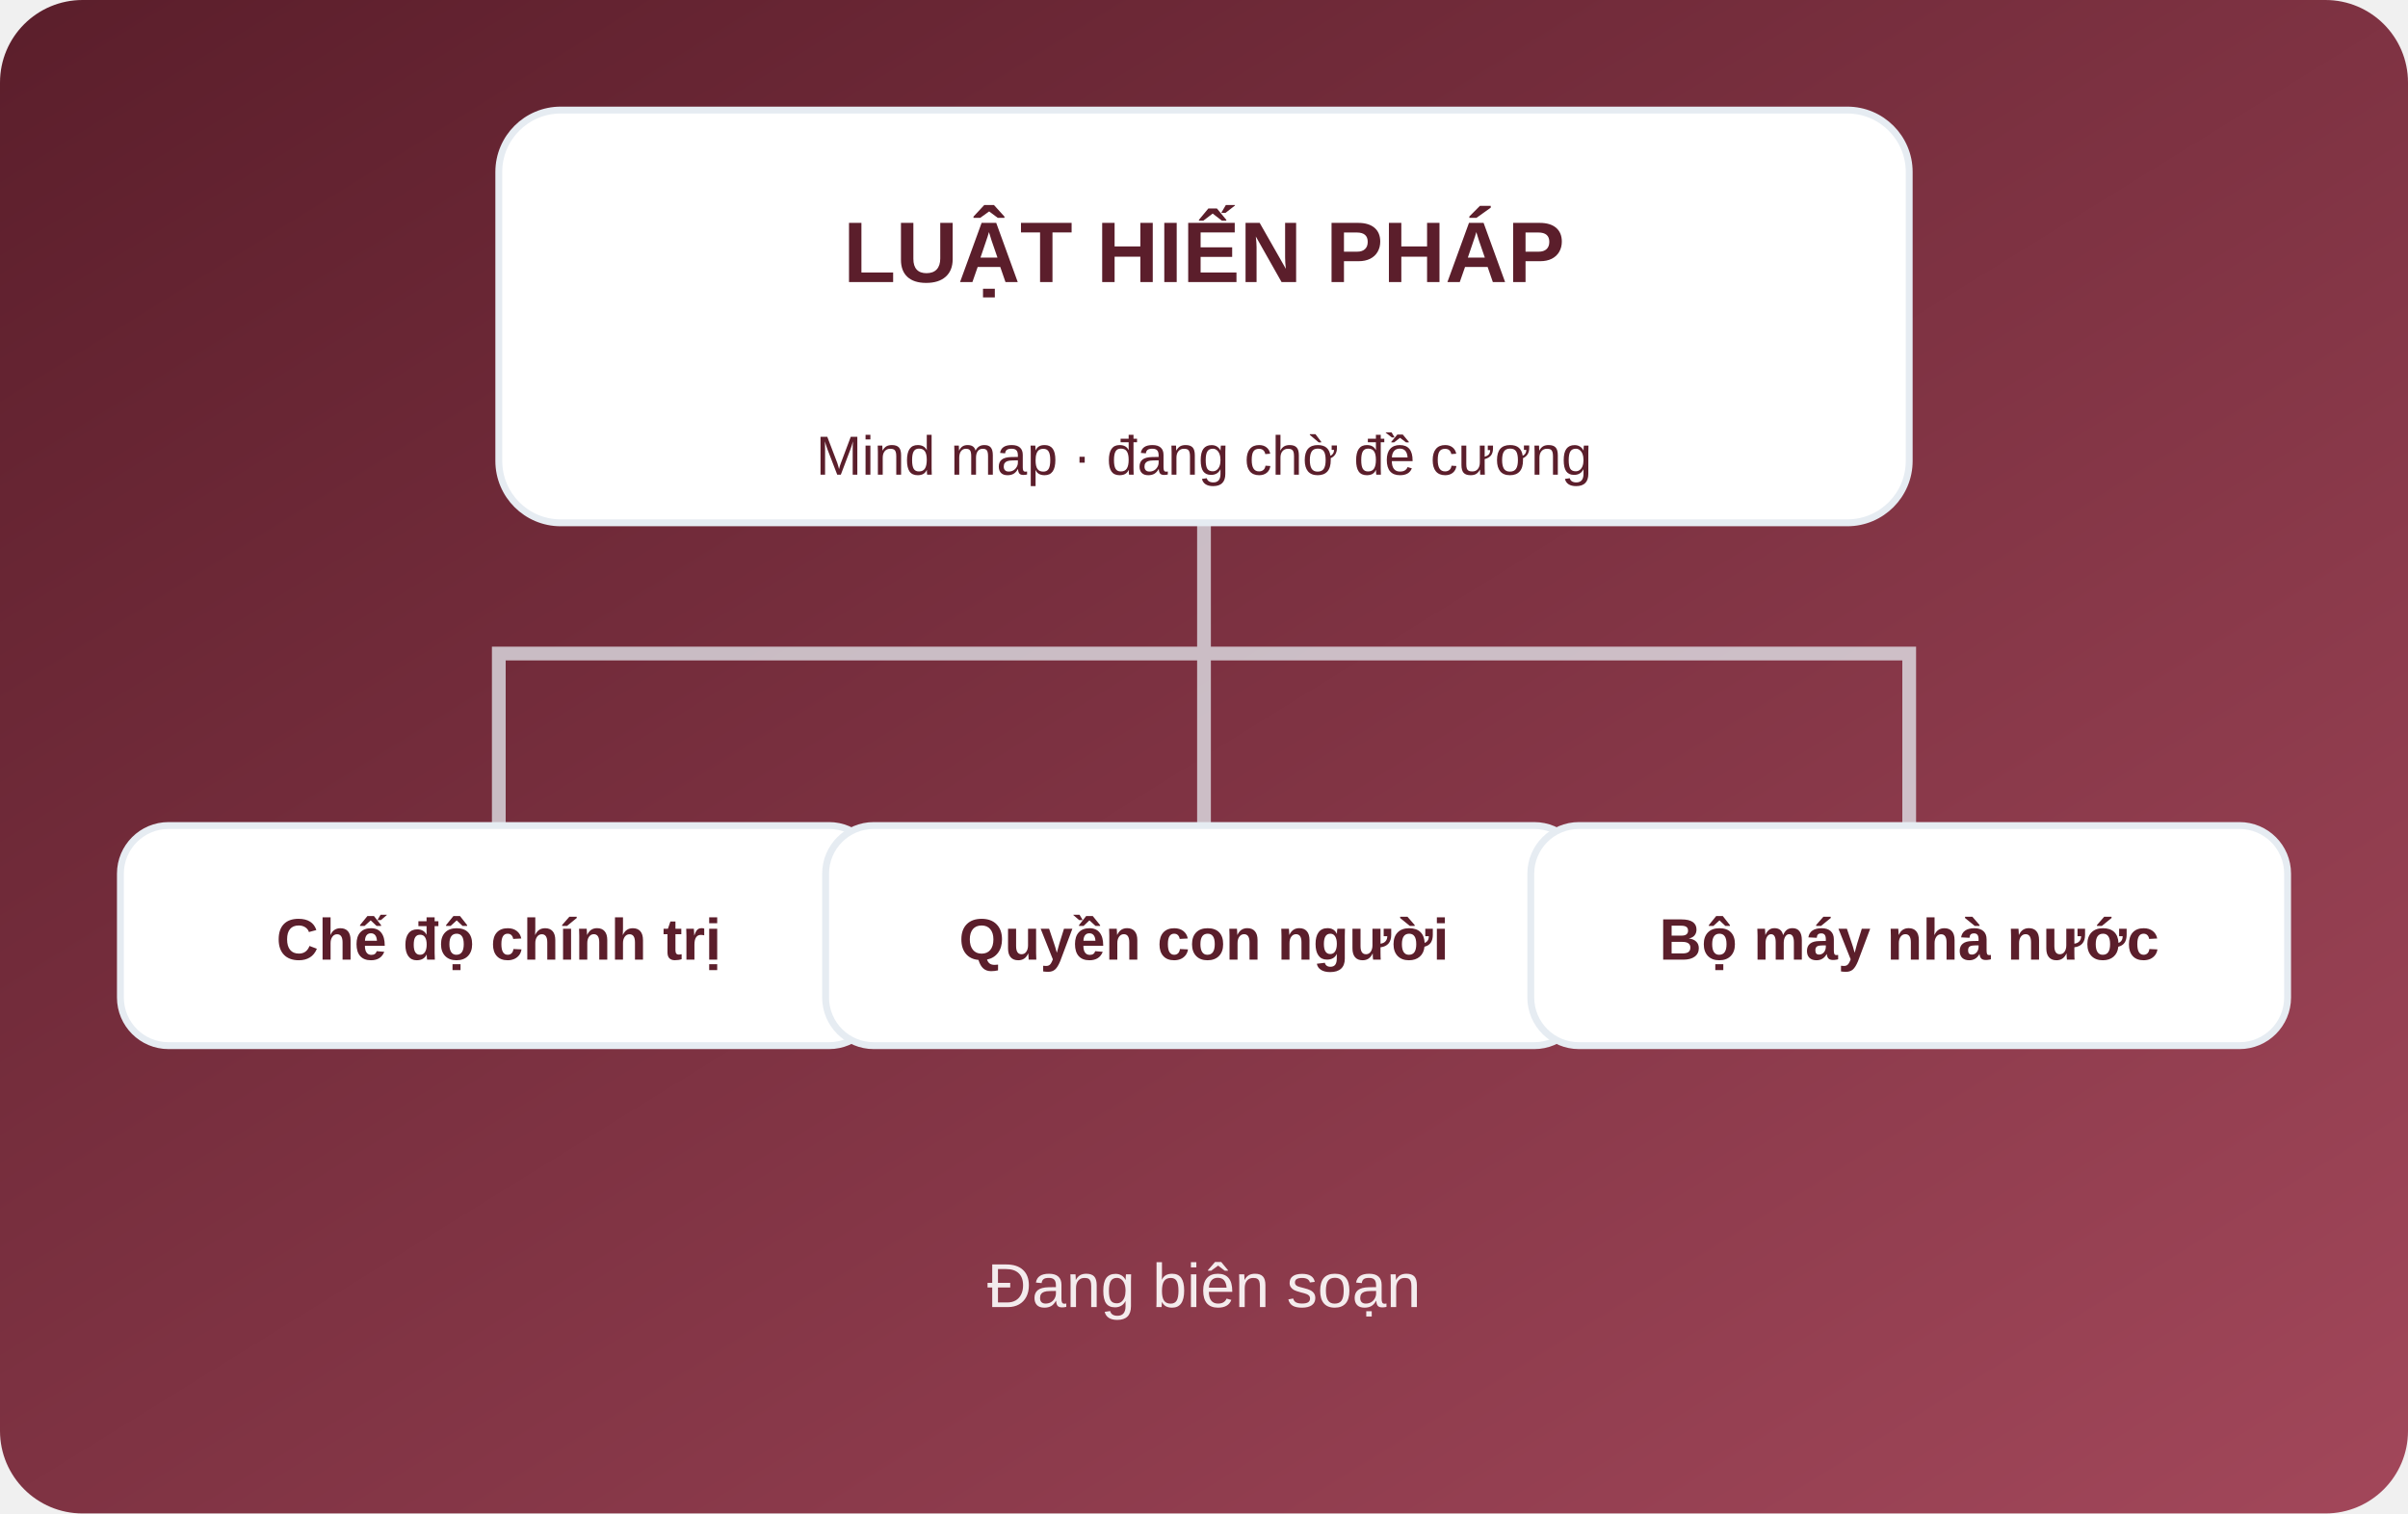
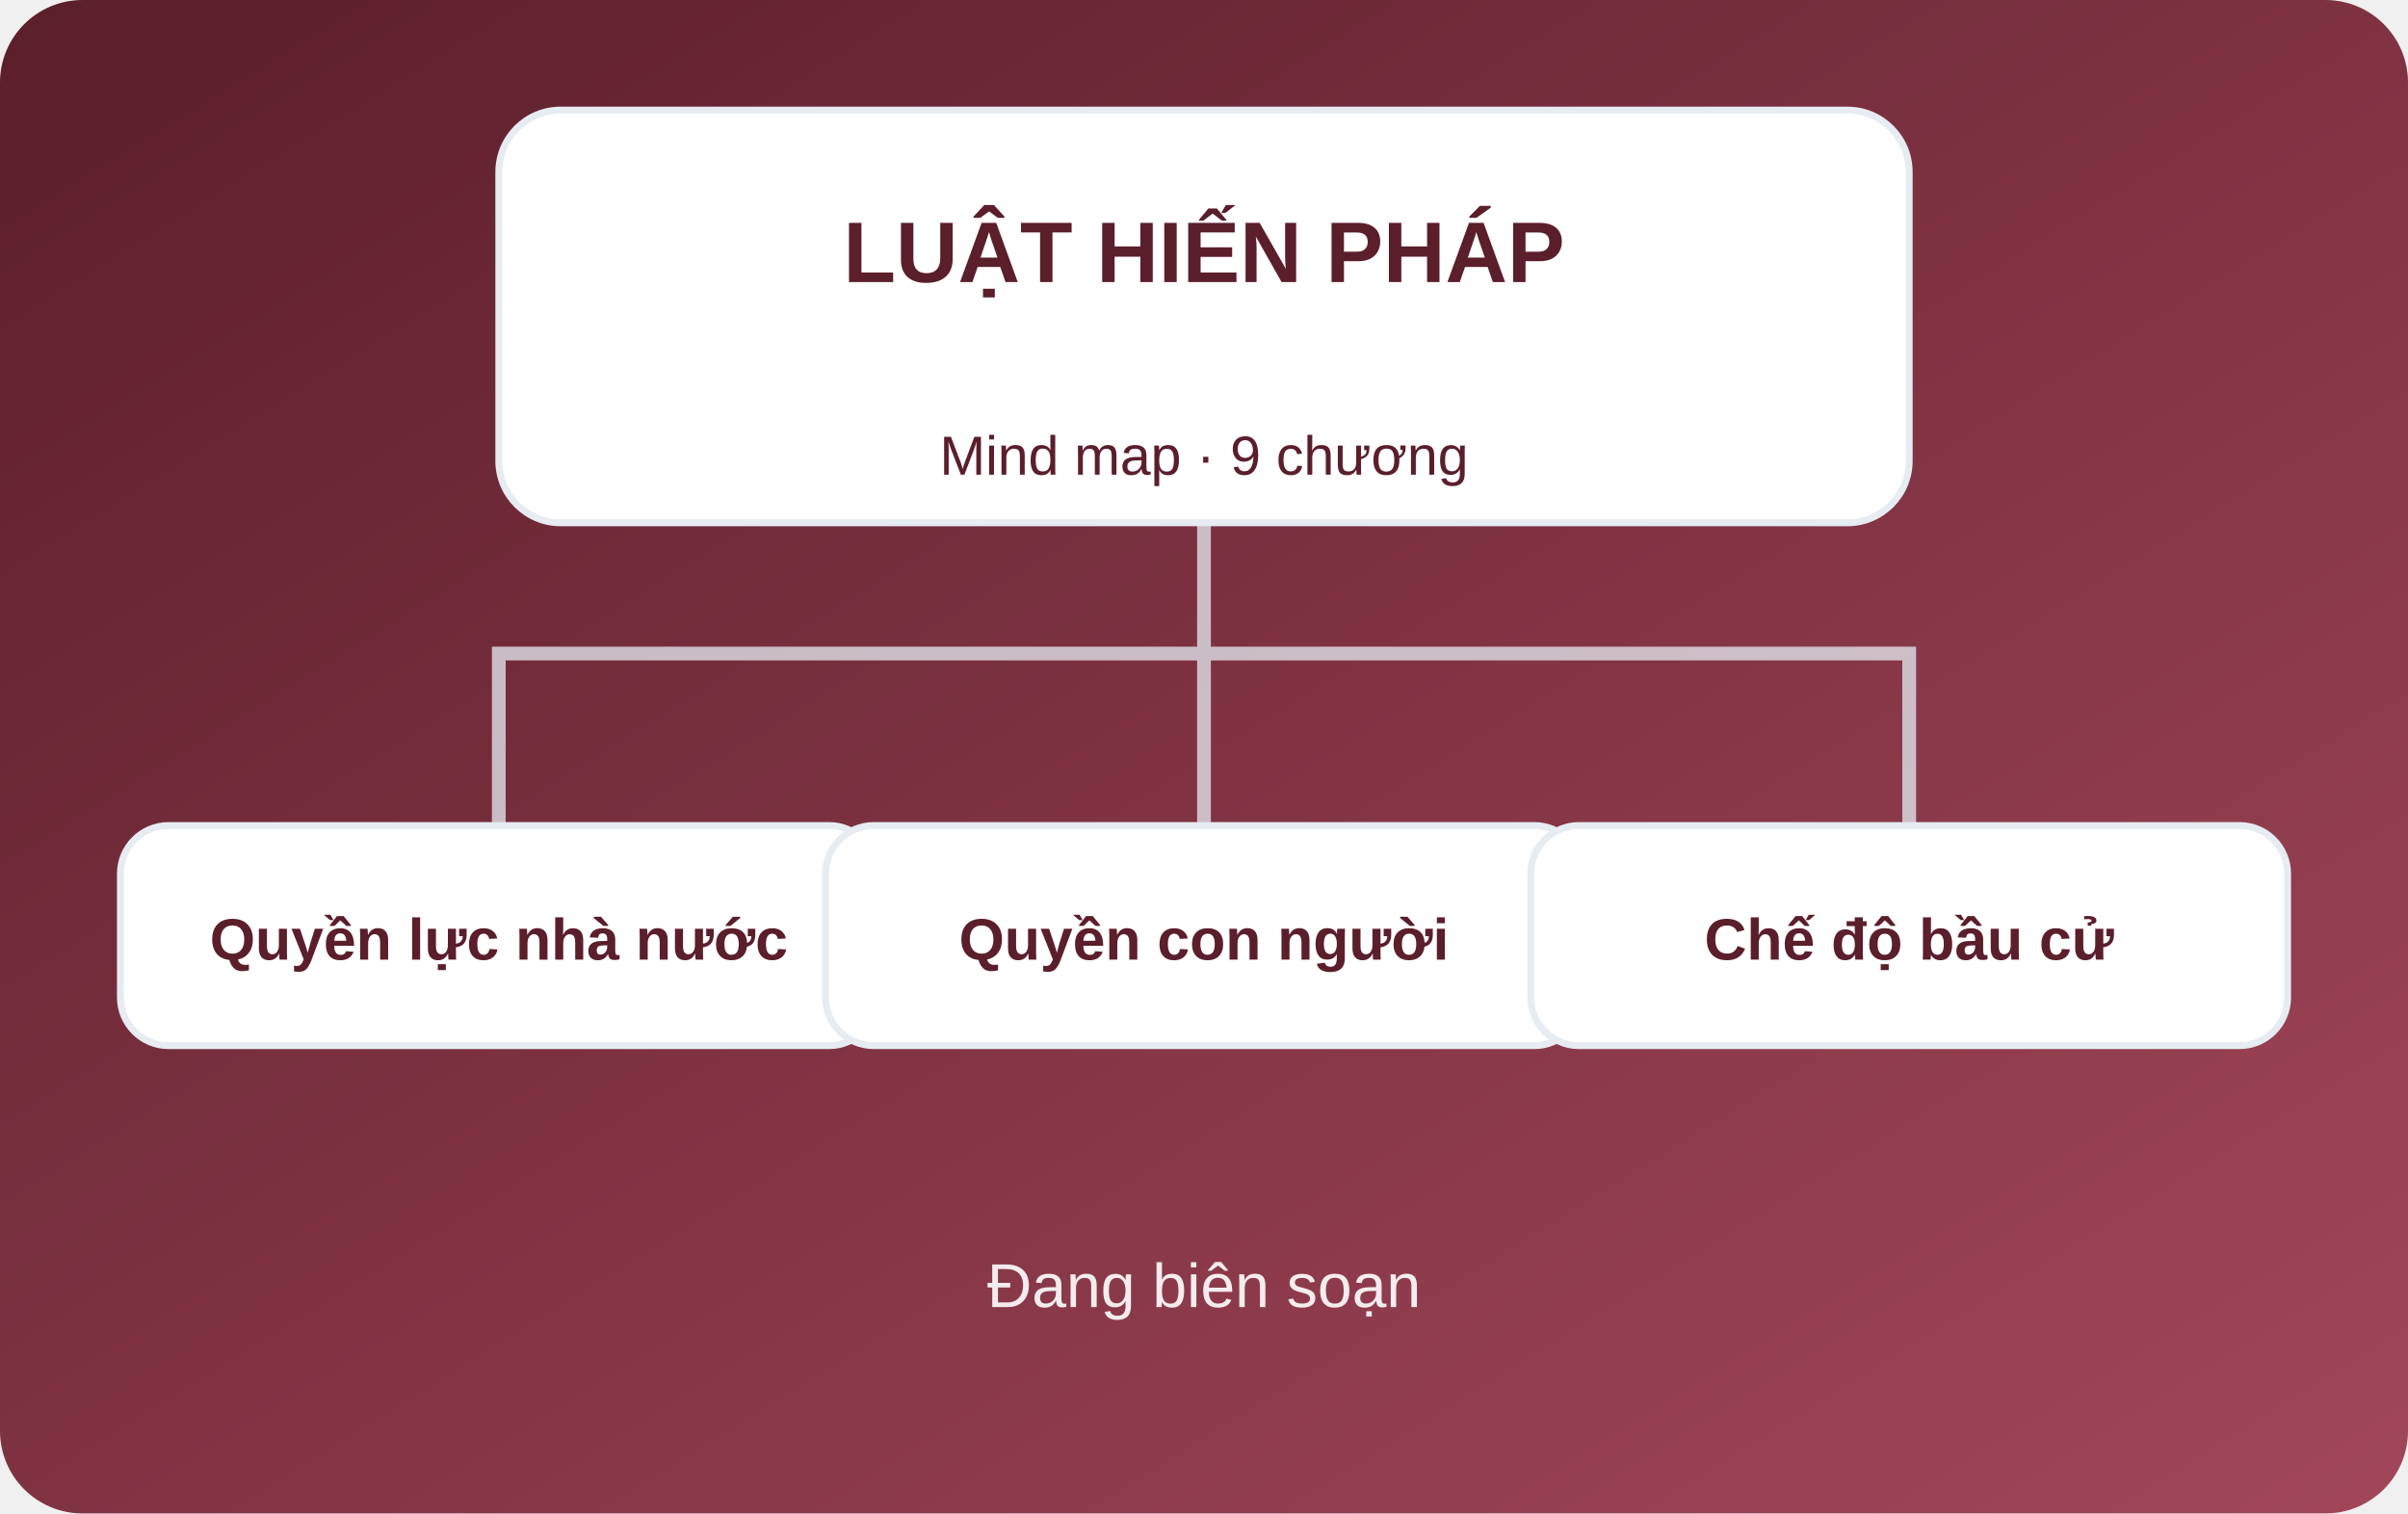
<svg xmlns="http://www.w3.org/2000/svg" width="700" height="440" viewBox="0 0 700 440">
  <defs>
    <linearGradient id="g" x1="0" y1="0" x2="1" y2="1">
      <stop stop-color="#5b1e2b" />
      <stop offset="1" stop-color="#a2475a" />
    </linearGradient>
  </defs>
  <rect width="700" height="440" rx="24" fill="url(#g)" />
  <g fill="none" stroke="#e6ecf2" stroke-width="4" opacity=".75">
    <path d="M350 152V190H145V240M350 190V240M350 190H555V240" />
  </g>
  <g fill="#fff" stroke="#e6ecf2" stroke-width="2">
    <rect x="145" y="32" width="410" height="120" rx="18" />
    <rect x="35" y="240" width="220" height="64" rx="14" />
    <rect x="240" y="240" width="220" height="64" rx="14" />
    <rect x="445" y="240" width="220" height="64" rx="14" />
  </g>
  <g fill="#5b1e2b" font-family="Arial,sans-serif" font-weight="700" text-anchor="middle">
    <text x="350" y="82" font-size="25">LUẬT HIẾN PHÁP</text>
-     <text x="350" y="138" font-size="16" font-weight="400">Mind map · đang chờ đề cương</text>
-     <text x="145" y="279" font-size="17">Chế độ chính trị</text>
+     <text x="350" y="138" font-size="16" font-weight="400">Mind map · 9 chương</text>
+     <text x="145" y="279" font-size="17">Quyền lực nhà nước</text>
    <text x="350" y="279" font-size="17">Quyền con người</text>
-     <text x="555" y="279" font-size="17">Bộ máy nhà nước</text>
+     <text x="555" y="279" font-size="17">Chế độ bầu cử</text>
  </g>
  <text x="350" y="380" fill="#fff" font-family="Arial,sans-serif" font-size="18" text-anchor="middle" opacity=".9">Đang biên soạn</text>
</svg>
